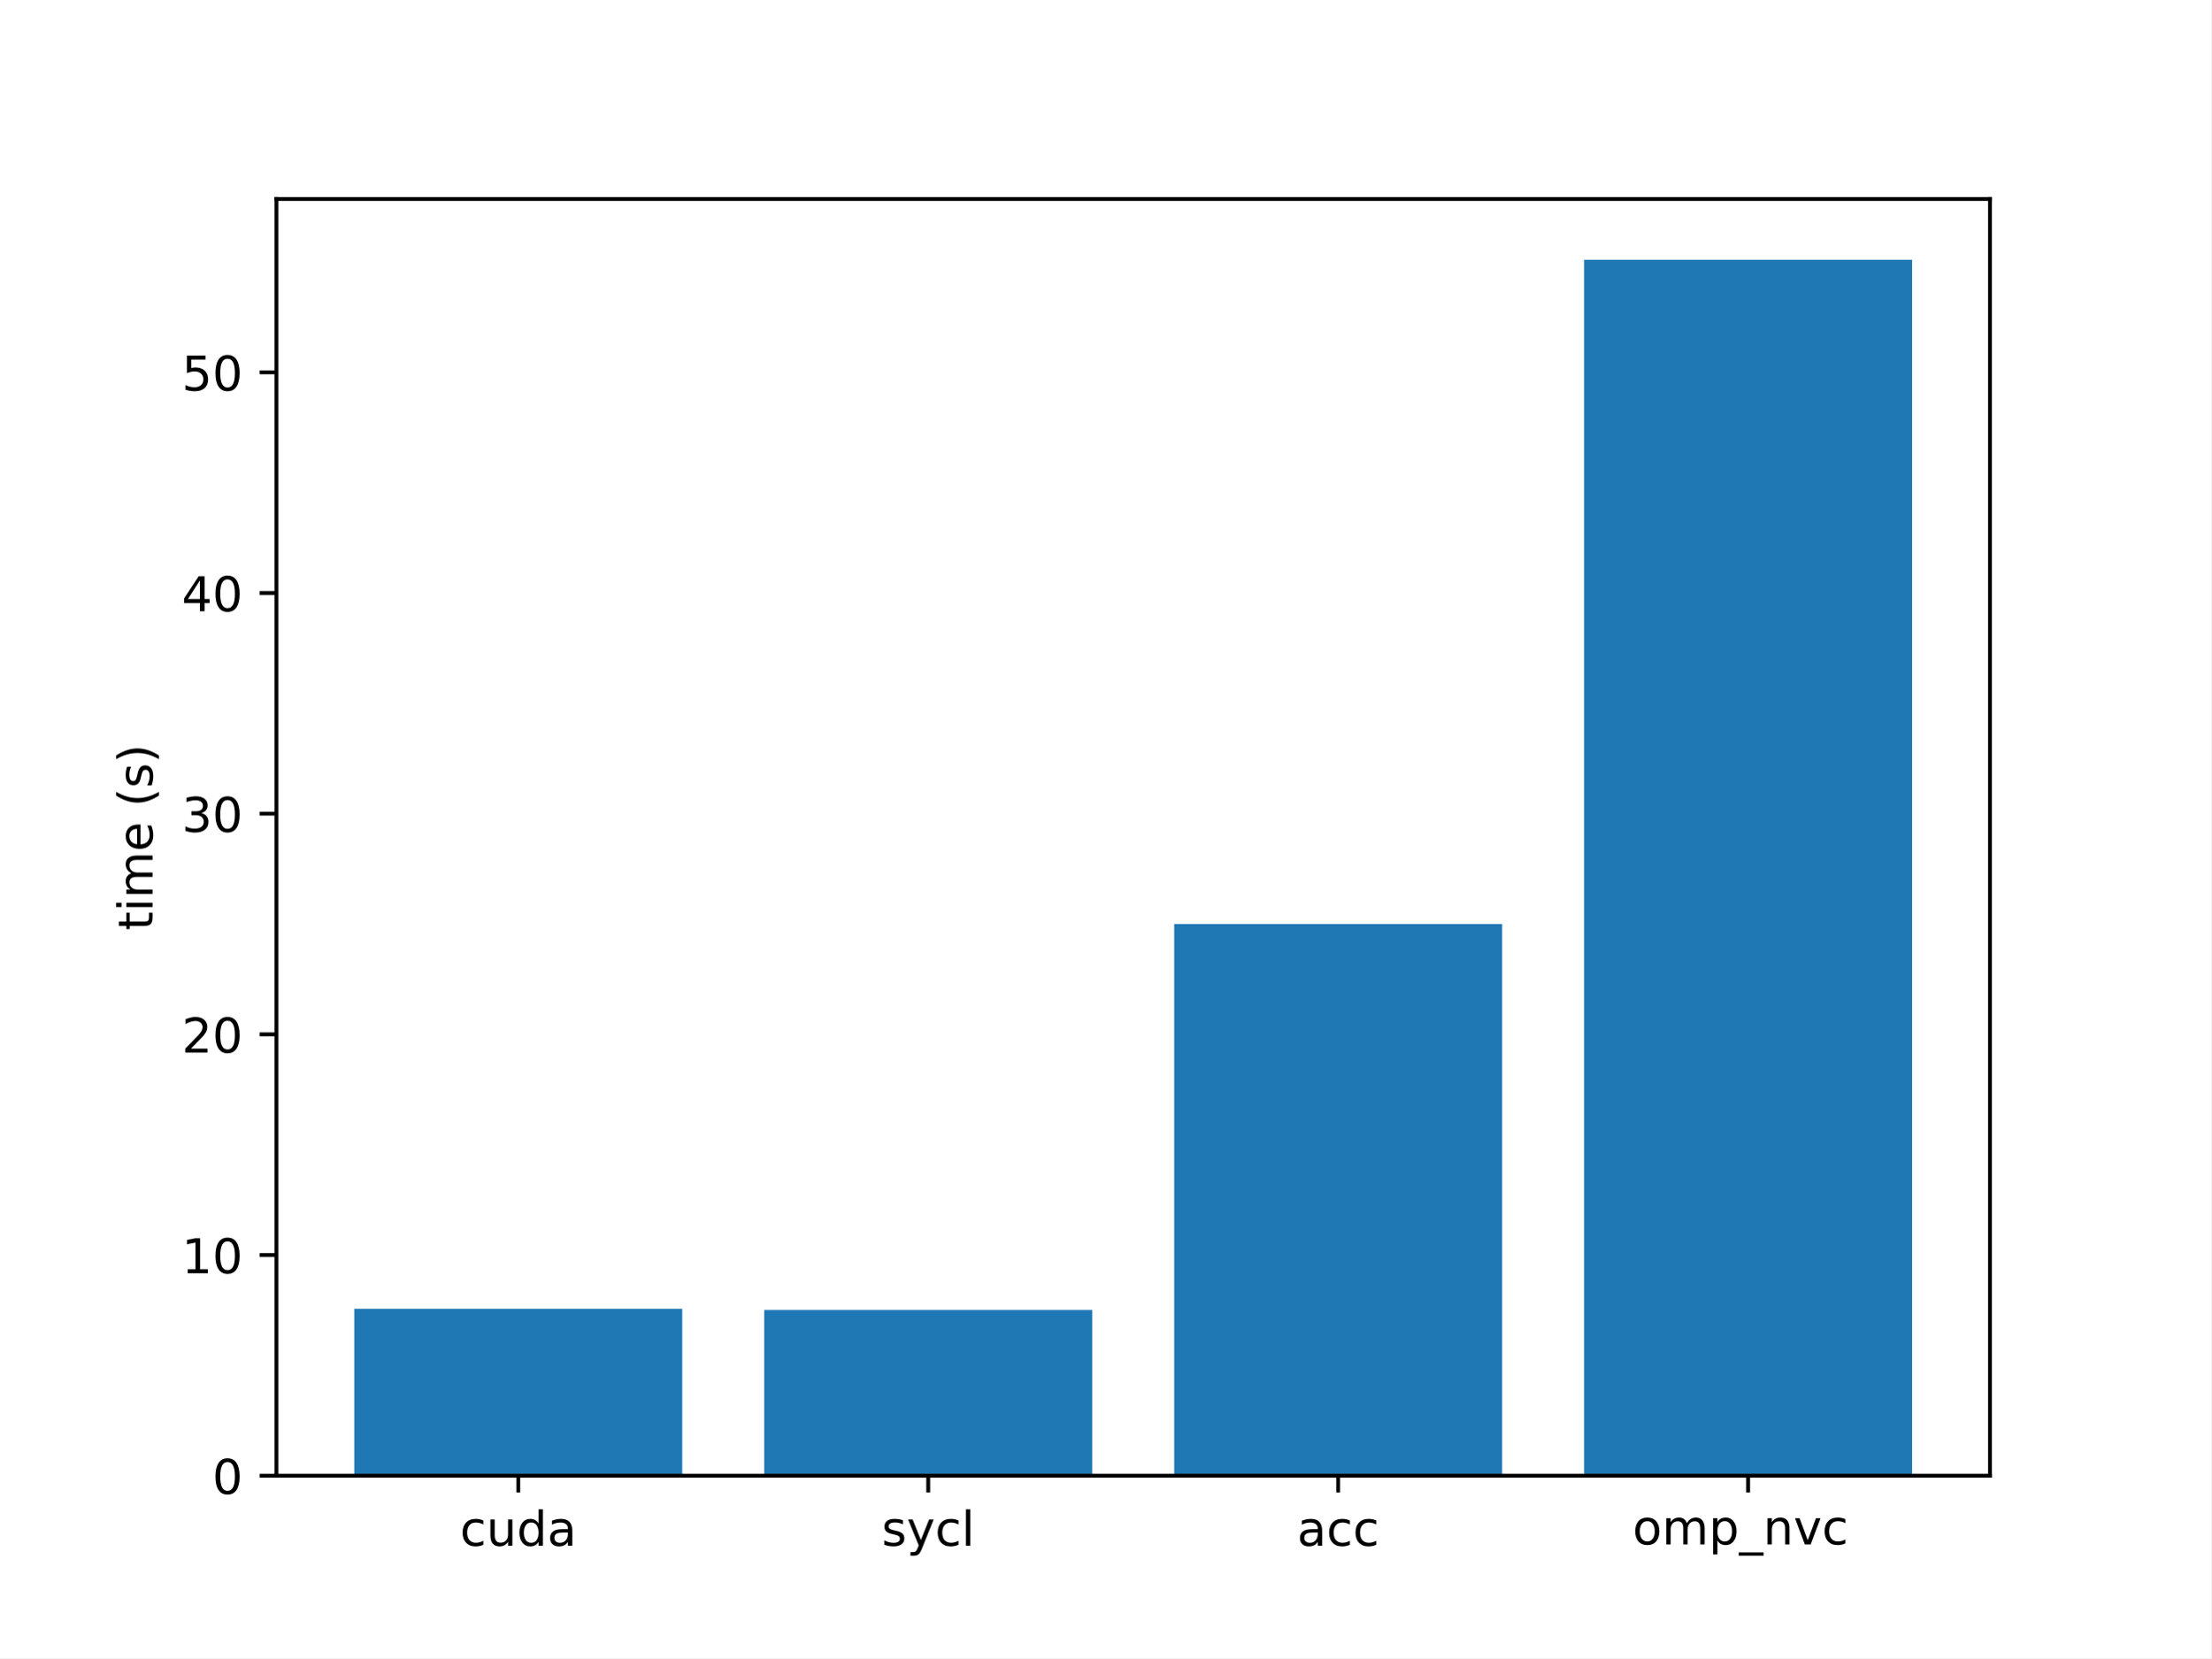
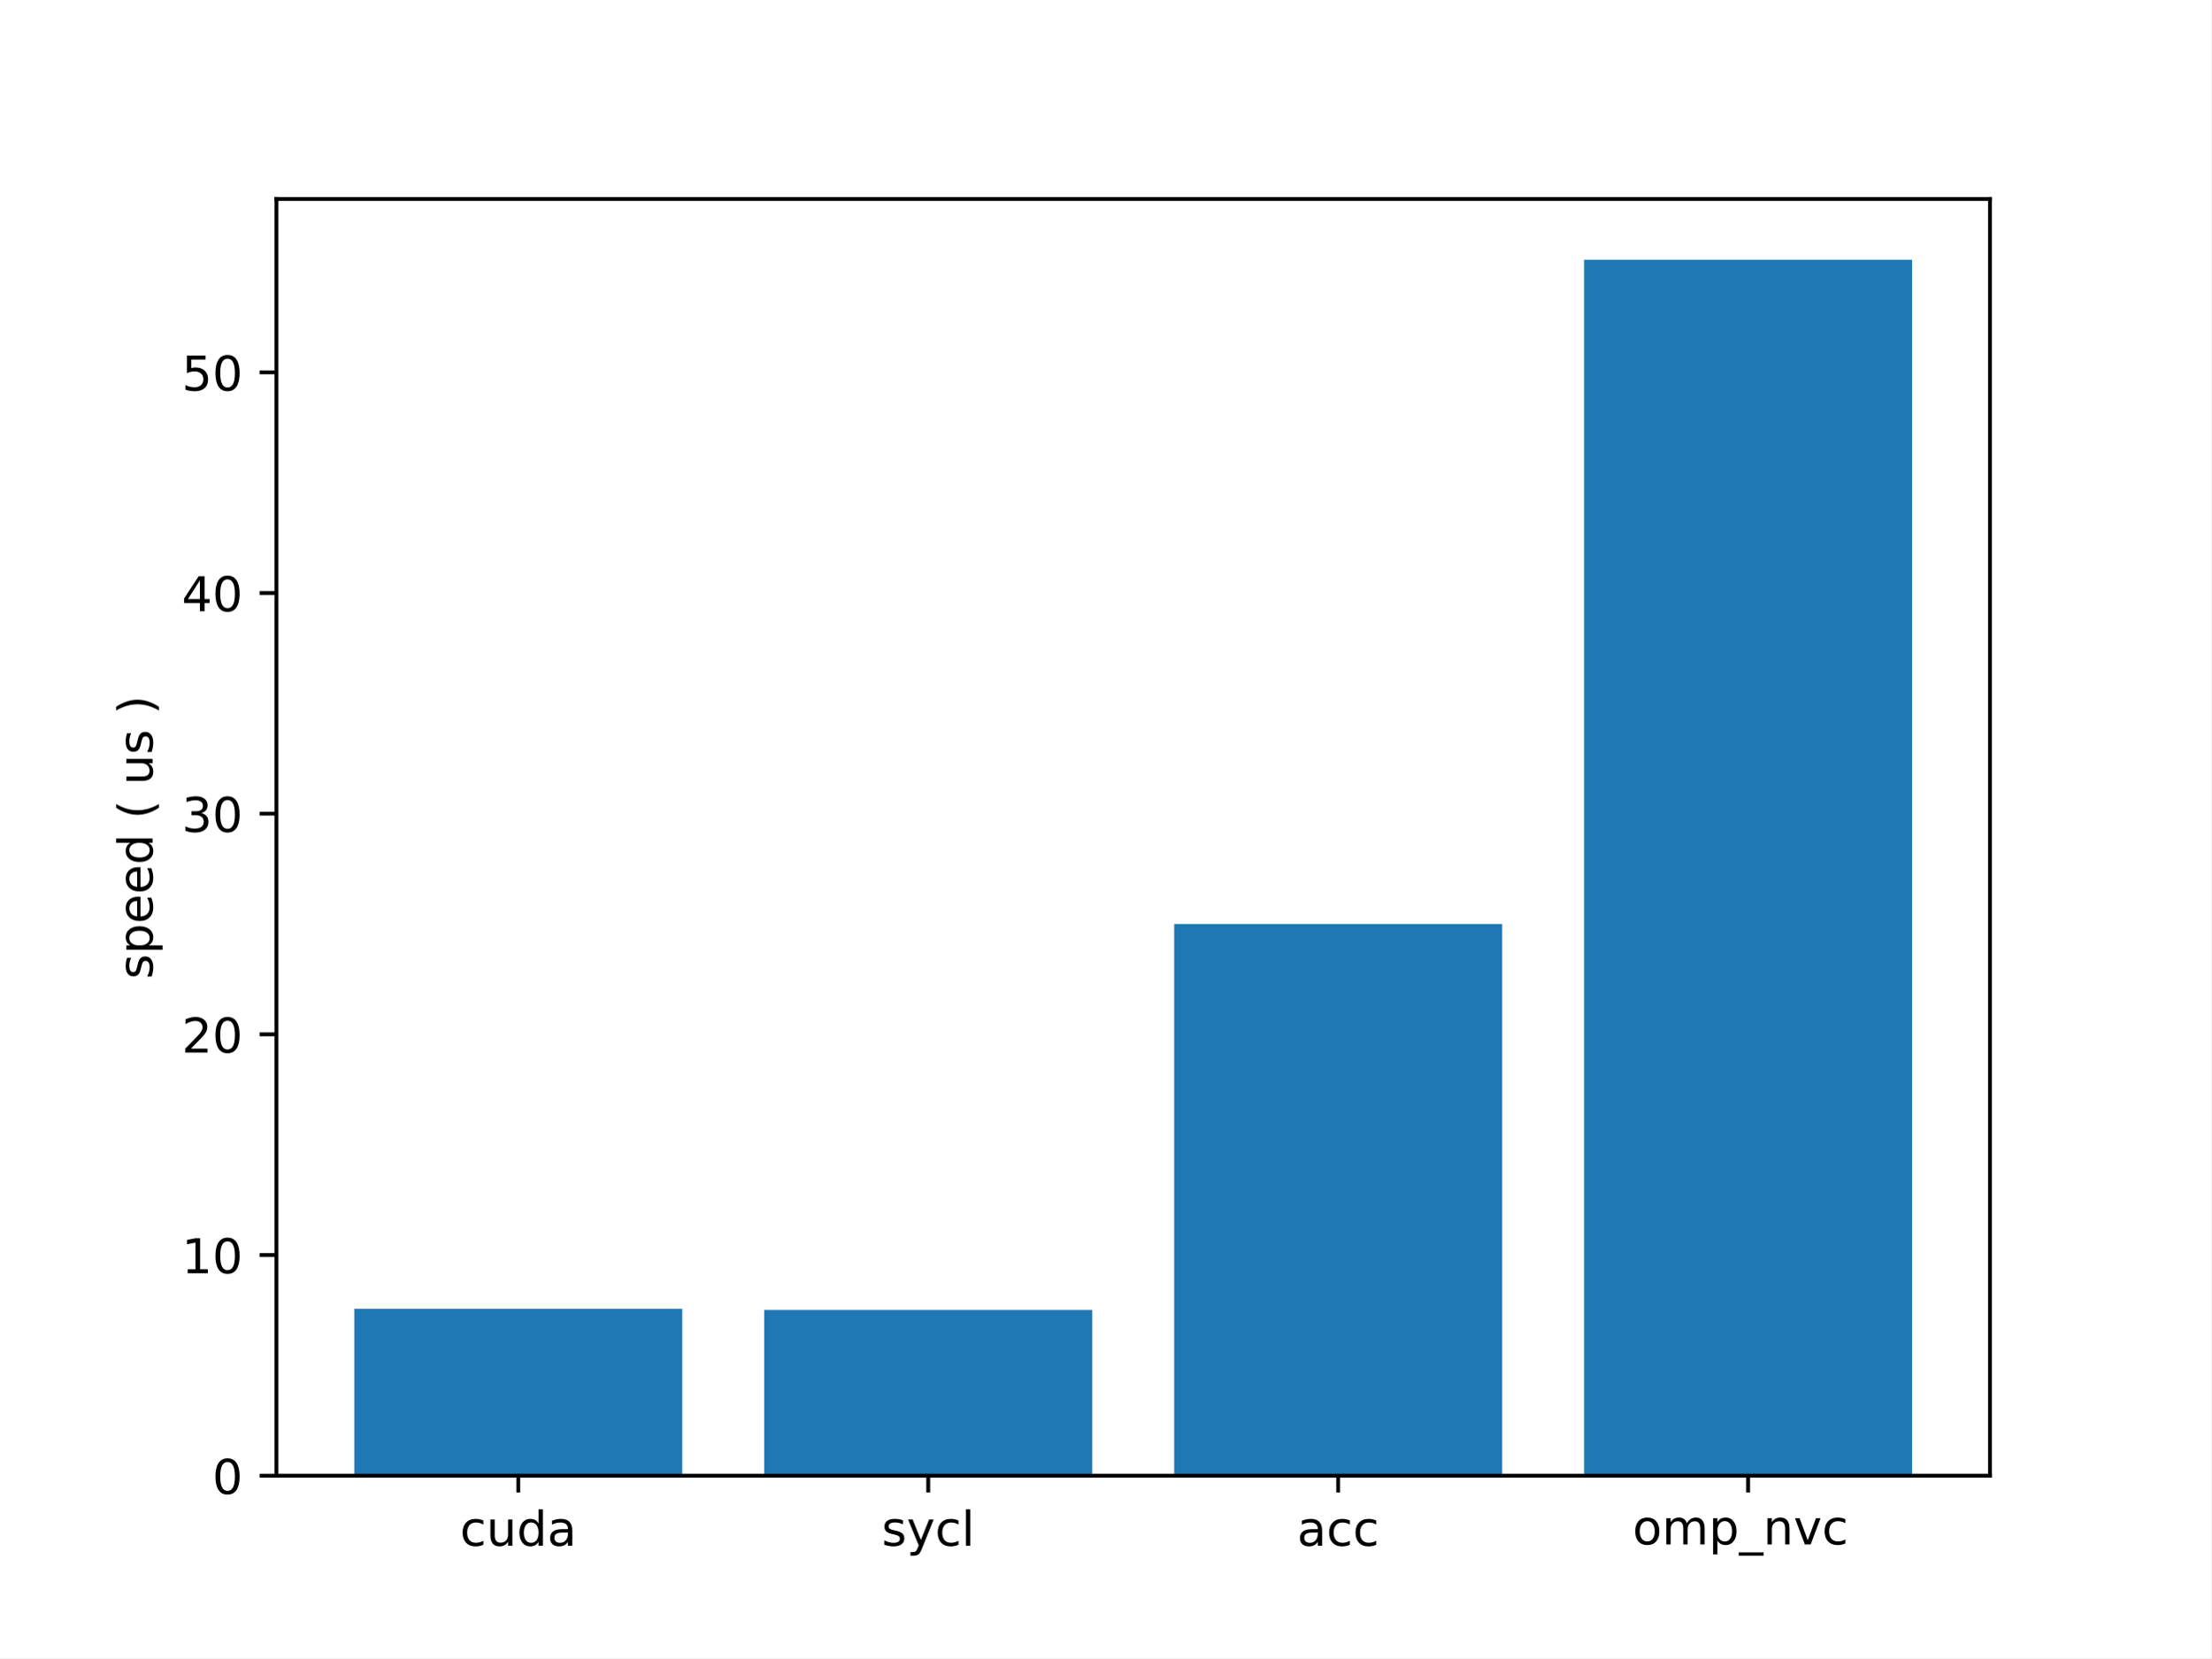
<svg xmlns="http://www.w3.org/2000/svg" xmlns:xlink="http://www.w3.org/1999/xlink" width="460.8pt" height="345.6pt" viewBox="0 0 460.8 345.6" version="1.1">
  <defs>
    <style type="text/css">*{stroke-linejoin: round; stroke-linecap: butt}</style>
  </defs>
  <g id="figure_1">
    <g id="patch_1">
      <path d="M 0 345.6  L 460.8 345.6  L 460.8 0  L 0 0  z " style="fill: #ffffff" />
    </g>
    <g id="axes_1">
      <g id="patch_2">
        <path d="M 57.6 307.584  L 414.72 307.584  L 414.72 41.472  L 57.6 41.472  z " style="fill: #ffffff" />
      </g>
      <g id="patch_3">
-         <path d="M 73.833 307.584  L 142.181 307.584  L 142.181 272.811  L 73.833 272.811  z " clip-path="url(#pf91e66149e)" style="fill: #1f77b4" />
+         <path d="M 73.833 307.584  L 142.181 307.584  L 142.181 272.811  L 73.833 272.811  z " clip-path="url(#pa88f725261)" style="fill: #1f77b4" />
      </g>
      <g id="patch_4">
-         <path d="M 159.268 307.584  L 227.616 307.584  L 227.616 273.041  L 159.268 273.041  z " clip-path="url(#pf91e66149e)" style="fill: #1f77b4" />
+         <path d="M 159.268 307.584  L 227.616 307.584  L 227.616 273.041  L 159.268 273.041  z " clip-path="url(#pa88f725261)" style="fill: #1f77b4" />
      </g>
      <g id="patch_5">
-         <path d="M 244.704 307.584  L 313.052 307.584  L 313.052 192.593  L 244.704 192.593  z " clip-path="url(#pf91e66149e)" style="fill: #1f77b4" />
+         <path d="M 244.704 307.584  L 313.052 307.584  L 313.052 192.593  L 244.704 192.593  z " clip-path="url(#pa88f725261)" style="fill: #1f77b4" />
      </g>
      <g id="patch_6">
-         <path d="M 330.139 307.584  L 398.487 307.584  L 398.487 54.144  L 330.139 54.144  z " clip-path="url(#pf91e66149e)" style="fill: #1f77b4" />
+         <path d="M 330.139 307.584  L 398.487 307.584  L 398.487 54.144  L 330.139 54.144  z " clip-path="url(#pa88f725261)" style="fill: #1f77b4" />
      </g>
      <g id="matplotlib.axis_1">
        <g id="xtick_1">
          <g id="line2d_1">
            <defs>
-               <path id="mb6a025153a" d="M 0 0  L 0 3.5  " style="stroke: #000000; stroke-width: 0.8" />
+               <path id="m325a313275" d="M 0 0  L 0 3.5  " style="stroke: #000000; stroke-width: 0.8" />
            </defs>
            <g>
-               <use xlink:href="#mb6a025153a" x="108.007" y="307.584" style="stroke: #000000; stroke-width: 0.8" />
+               <use xlink:href="#m325a313275" x="108.007" y="307.584" style="stroke: #000000; stroke-width: 0.8" />
            </g>
          </g>
          <g id="text_1">
            <g transform="translate(92.67252 322.1824) scale(0.1 -0.1)">
              <defs>
                <path id="DejaVuSans-20" transform="scale(0.015625)" />
                <path id="DejaVuSans-63" d="M 3122 3366  L 3122 2828  Q 2878 2963 2633 3030  Q 2388 3097 2138 3097  Q 1578 3097 1268 2742  Q 959 2388 959 1747  Q 959 1106 1268 751  Q 1578 397 2138 397  Q 2388 397 2633 464  Q 2878 531 3122 666  L 3122 134  Q 2881 22 2623 -34  Q 2366 -91 2075 -91  Q 1284 -91 818 406  Q 353 903 353 1747  Q 353 2603 823 3093  Q 1294 3584 2113 3584  Q 2378 3584 2631 3529  Q 2884 3475 3122 3366  z " transform="scale(0.015625)" />
                <path id="DejaVuSans-75" d="M 544 1381  L 544 3500  L 1119 3500  L 1119 1403  Q 1119 906 1312 657  Q 1506 409 1894 409  Q 2359 409 2629 706  Q 2900 1003 2900 1516  L 2900 3500  L 3475 3500  L 3475 0  L 2900 0  L 2900 538  Q 2691 219 2414 64  Q 2138 -91 1772 -91  Q 1169 -91 856 284  Q 544 659 544 1381  z M 1991 3584  L 1991 3584  z " transform="scale(0.015625)" />
                <path id="DejaVuSans-64" d="M 2906 2969  L 2906 4863  L 3481 4863  L 3481 0  L 2906 0  L 2906 525  Q 2725 213 2448 61  Q 2172 -91 1784 -91  Q 1150 -91 751 415  Q 353 922 353 1747  Q 353 2572 751 3078  Q 1150 3584 1784 3584  Q 2172 3584 2448 3432  Q 2725 3281 2906 2969  z M 947 1747  Q 947 1113 1208 752  Q 1469 391 1925 391  Q 2381 391 2643 752  Q 2906 1113 2906 1747  Q 2906 2381 2643 2742  Q 2381 3103 1925 3103  Q 1469 3103 1208 2742  Q 947 2381 947 1747  z " transform="scale(0.015625)" />
                <path id="DejaVuSans-61" d="M 2194 1759  Q 1497 1759 1228 1600  Q 959 1441 959 1056  Q 959 750 1161 570  Q 1363 391 1709 391  Q 2188 391 2477 730  Q 2766 1069 2766 1631  L 2766 1759  L 2194 1759  z M 3341 1997  L 3341 0  L 2766 0  L 2766 531  Q 2569 213 2275 61  Q 1981 -91 1556 -91  Q 1019 -91 701 211  Q 384 513 384 1019  Q 384 1609 779 1909  Q 1175 2209 1959 2209  L 2766 2209  L 2766 2266  Q 2766 2663 2505 2880  Q 2244 3097 1772 3097  Q 1472 3097 1187 3025  Q 903 2953 641 2809  L 641 3341  Q 956 3463 1253 3523  Q 1550 3584 1831 3584  Q 2591 3584 2966 3190  Q 3341 2797 3341 1997  z " transform="scale(0.015625)" />
              </defs>
              <use xlink:href="#DejaVuSans-20" />
              <use xlink:href="#DejaVuSans-63" x="31.787" />
              <use xlink:href="#DejaVuSans-75" x="86.768" />
              <use xlink:href="#DejaVuSans-64" x="150.146" />
              <use xlink:href="#DejaVuSans-61" x="213.623" />
              <use xlink:href="#DejaVuSans-20" x="274.902" />
            </g>
          </g>
        </g>
        <g id="xtick_2">
          <g id="line2d_2">
            <g>
-               <use xlink:href="#mb6a025153a" x="193.442" y="307.584" style="stroke: #000000; stroke-width: 0.8" />
+               <use xlink:href="#m325a313275" x="193.442" y="307.584" style="stroke: #000000; stroke-width: 0.8" />
            </g>
          </g>
          <g id="text_2">
            <g transform="translate(180.5618 322.1824) scale(0.1 -0.1)">
              <defs>
                <path id="DejaVuSans-73" d="M 2834 3397  L 2834 2853  Q 2591 2978 2328 3040  Q 2066 3103 1784 3103  Q 1356 3103 1142 2972  Q 928 2841 928 2578  Q 928 2378 1081 2264  Q 1234 2150 1697 2047  L 1894 2003  Q 2506 1872 2764 1633  Q 3022 1394 3022 966  Q 3022 478 2636 193  Q 2250 -91 1575 -91  Q 1294 -91 989 -36  Q 684 19 347 128  L 347 722  Q 666 556 975 473  Q 1284 391 1588 391  Q 1994 391 2212 530  Q 2431 669 2431 922  Q 2431 1156 2273 1281  Q 2116 1406 1581 1522  L 1381 1569  Q 847 1681 609 1914  Q 372 2147 372 2553  Q 372 3047 722 3315  Q 1072 3584 1716 3584  Q 2034 3584 2315 3537  Q 2597 3491 2834 3397  z " transform="scale(0.015625)" />
                <path id="DejaVuSans-79" d="M 2059 -325  Q 1816 -950 1584 -1140  Q 1353 -1331 966 -1331  L 506 -1331  L 506 -850  L 844 -850  Q 1081 -850 1212 -737  Q 1344 -625 1503 -206  L 1606 56  L 191 3500  L 800 3500  L 1894 763  L 2988 3500  L 3597 3500  L 2059 -325  z " transform="scale(0.015625)" />
                <path id="DejaVuSans-6c" d="M 603 4863  L 1178 4863  L 1178 0  L 603 0  L 603 4863  z " transform="scale(0.015625)" />
              </defs>
              <use xlink:href="#DejaVuSans-20" />
              <use xlink:href="#DejaVuSans-73" x="31.787" />
              <use xlink:href="#DejaVuSans-79" x="83.887" />
              <use xlink:href="#DejaVuSans-63" x="143.066" />
              <use xlink:href="#DejaVuSans-6c" x="198.047" />
              <use xlink:href="#DejaVuSans-20" x="225.83" />
            </g>
          </g>
        </g>
        <g id="xtick_3">
          <g id="line2d_3">
            <g>
-               <use xlink:href="#mb6a025153a" x="278.878" y="307.584" style="stroke: #000000; stroke-width: 0.8" />
+               <use xlink:href="#m325a313275" x="278.878" y="307.584" style="stroke: #000000; stroke-width: 0.8" />
            </g>
          </g>
          <g id="text_3">
            <g transform="translate(267.1371 322.1824) scale(0.1 -0.1)">
              <use xlink:href="#DejaVuSans-20" />
              <use xlink:href="#DejaVuSans-61" x="31.787" />
              <use xlink:href="#DejaVuSans-63" x="93.066" />
              <use xlink:href="#DejaVuSans-63" x="148.047" />
              <use xlink:href="#DejaVuSans-20" x="203.027" />
            </g>
          </g>
        </g>
        <g id="xtick_4">
          <g id="line2d_4">
            <g>
-               <use xlink:href="#mb6a025153a" x="364.313" y="307.584" style="stroke: #000000; stroke-width: 0.8" />
+               <use xlink:href="#m325a313275" x="364.313" y="307.584" style="stroke: #000000; stroke-width: 0.8" />
            </g>
          </g>
          <g id="text_4">
            <g transform="translate(337.0647 321.9043) scale(0.1 -0.1)">
              <defs>
                <path id="DejaVuSans-6f" d="M 1959 3097  Q 1497 3097 1228 2736  Q 959 2375 959 1747  Q 959 1119 1226 758  Q 1494 397 1959 397  Q 2419 397 2687 759  Q 2956 1122 2956 1747  Q 2956 2369 2687 2733  Q 2419 3097 1959 3097  z M 1959 3584  Q 2709 3584 3137 3096  Q 3566 2609 3566 1747  Q 3566 888 3137 398  Q 2709 -91 1959 -91  Q 1206 -91 779 398  Q 353 888 353 1747  Q 353 2609 779 3096  Q 1206 3584 1959 3584  z " transform="scale(0.015625)" />
                <path id="DejaVuSans-6d" d="M 3328 2828  Q 3544 3216 3844 3400  Q 4144 3584 4550 3584  Q 5097 3584 5394 3201  Q 5691 2819 5691 2113  L 5691 0  L 5113 0  L 5113 2094  Q 5113 2597 4934 2840  Q 4756 3084 4391 3084  Q 3944 3084 3684 2787  Q 3425 2491 3425 1978  L 3425 0  L 2847 0  L 2847 2094  Q 2847 2600 2669 2842  Q 2491 3084 2119 3084  Q 1678 3084 1418 2786  Q 1159 2488 1159 1978  L 1159 0  L 581 0  L 581 3500  L 1159 3500  L 1159 2956  Q 1356 3278 1631 3431  Q 1906 3584 2284 3584  Q 2666 3584 2933 3390  Q 3200 3197 3328 2828  z " transform="scale(0.015625)" />
                <path id="DejaVuSans-70" d="M 1159 525  L 1159 -1331  L 581 -1331  L 581 3500  L 1159 3500  L 1159 2969  Q 1341 3281 1617 3432  Q 1894 3584 2278 3584  Q 2916 3584 3314 3078  Q 3713 2572 3713 1747  Q 3713 922 3314 415  Q 2916 -91 2278 -91  Q 1894 -91 1617 61  Q 1341 213 1159 525  z M 3116 1747  Q 3116 2381 2855 2742  Q 2594 3103 2138 3103  Q 1681 3103 1420 2742  Q 1159 2381 1159 1747  Q 1159 1113 1420 752  Q 1681 391 2138 391  Q 2594 391 2855 752  Q 3116 1113 3116 1747  z " transform="scale(0.015625)" />
                <path id="DejaVuSans-5f" d="M 3263 -1063  L 3263 -1509  L -63 -1509  L -63 -1063  L 3263 -1063  z " transform="scale(0.015625)" />
                <path id="DejaVuSans-6e" d="M 3513 2113  L 3513 0  L 2938 0  L 2938 2094  Q 2938 2591 2744 2837  Q 2550 3084 2163 3084  Q 1697 3084 1428 2787  Q 1159 2491 1159 1978  L 1159 0  L 581 0  L 581 3500  L 1159 3500  L 1159 2956  Q 1366 3272 1645 3428  Q 1925 3584 2291 3584  Q 2894 3584 3203 3211  Q 3513 2838 3513 2113  z " transform="scale(0.015625)" />
                <path id="DejaVuSans-76" d="M 191 3500  L 800 3500  L 1894 563  L 2988 3500  L 3597 3500  L 2284 0  L 1503 0  L 191 3500  z " transform="scale(0.015625)" />
              </defs>
              <use xlink:href="#DejaVuSans-20" />
              <use xlink:href="#DejaVuSans-6f" x="31.787" />
              <use xlink:href="#DejaVuSans-6d" x="92.969" />
              <use xlink:href="#DejaVuSans-70" x="190.381" />
              <use xlink:href="#DejaVuSans-5f" x="253.857" />
              <use xlink:href="#DejaVuSans-6e" x="303.857" />
              <use xlink:href="#DejaVuSans-76" x="367.236" />
              <use xlink:href="#DejaVuSans-63" x="426.416" />
              <use xlink:href="#DejaVuSans-20" x="481.396" />
              <use xlink:href="#DejaVuSans-20" x="513.184" />
            </g>
          </g>
        </g>
      </g>
      <g id="matplotlib.axis_2">
        <g id="ytick_1">
          <g id="line2d_5">
            <defs>
-               <path id="mbd1653b214" d="M 0 0  L -3.5 0  " style="stroke: #000000; stroke-width: 0.8" />
+               <path id="m13f1d2ac1b" d="M 0 0  L -3.5 0  " style="stroke: #000000; stroke-width: 0.8" />
            </defs>
            <g>
-               <use xlink:href="#mbd1653b214" x="57.6" y="307.584" style="stroke: #000000; stroke-width: 0.8" />
+               <use xlink:href="#m13f1d2ac1b" x="57.6" y="307.584" style="stroke: #000000; stroke-width: 0.8" />
            </g>
          </g>
          <g id="text_5">
            <g transform="translate(44.2375 311.3832) scale(0.1 -0.1)">
              <defs>
                <path id="DejaVuSans-30" d="M 2034 4250  Q 1547 4250 1301 3770  Q 1056 3291 1056 2328  Q 1056 1369 1301 889  Q 1547 409 2034 409  Q 2525 409 2770 889  Q 3016 1369 3016 2328  Q 3016 3291 2770 3770  Q 2525 4250 2034 4250  z M 2034 4750  Q 2819 4750 3233 4129  Q 3647 3509 3647 2328  Q 3647 1150 3233 529  Q 2819 -91 2034 -91  Q 1250 -91 836 529  Q 422 1150 422 2328  Q 422 3509 836 4129  Q 1250 4750 2034 4750  z " transform="scale(0.015625)" />
              </defs>
              <use xlink:href="#DejaVuSans-30" />
            </g>
          </g>
        </g>
        <g id="ytick_2">
          <g id="line2d_6">
            <g>
-               <use xlink:href="#mbd1653b214" x="57.6" y="261.588" style="stroke: #000000; stroke-width: 0.8" />
+               <use xlink:href="#m13f1d2ac1b" x="57.6" y="261.588" style="stroke: #000000; stroke-width: 0.8" />
            </g>
          </g>
          <g id="text_6">
            <g transform="translate(37.875 265.3868) scale(0.1 -0.1)">
              <defs>
                <path id="DejaVuSans-31" d="M 794 531  L 1825 531  L 1825 4091  L 703 3866  L 703 4441  L 1819 4666  L 2450 4666  L 2450 531  L 3481 531  L 3481 0  L 794 0  L 794 531  z " transform="scale(0.015625)" />
              </defs>
              <use xlink:href="#DejaVuSans-31" />
              <use xlink:href="#DejaVuSans-30" x="63.623" />
            </g>
          </g>
        </g>
        <g id="ytick_3">
          <g id="line2d_7">
            <g>
-               <use xlink:href="#mbd1653b214" x="57.6" y="215.591" style="stroke: #000000; stroke-width: 0.8" />
+               <use xlink:href="#m13f1d2ac1b" x="57.6" y="215.591" style="stroke: #000000; stroke-width: 0.8" />
            </g>
          </g>
          <g id="text_7">
            <g transform="translate(37.875 219.3905) scale(0.1 -0.1)">
              <defs>
                <path id="DejaVuSans-32" d="M 1228 531  L 3431 531  L 3431 0  L 469 0  L 469 531  Q 828 903 1448 1529  Q 2069 2156 2228 2338  Q 2531 2678 2651 2914  Q 2772 3150 2772 3378  Q 2772 3750 2511 3984  Q 2250 4219 1831 4219  Q 1534 4219 1204 4116  Q 875 4013 500 3803  L 500 4441  Q 881 4594 1212 4672  Q 1544 4750 1819 4750  Q 2544 4750 2975 4387  Q 3406 4025 3406 3419  Q 3406 3131 3298 2873  Q 3191 2616 2906 2266  Q 2828 2175 2409 1742  Q 1991 1309 1228 531  z " transform="scale(0.015625)" />
              </defs>
              <use xlink:href="#DejaVuSans-32" />
              <use xlink:href="#DejaVuSans-30" x="63.623" />
            </g>
          </g>
        </g>
        <g id="ytick_4">
          <g id="line2d_8">
            <g>
-               <use xlink:href="#mbd1653b214" x="57.6" y="169.595" style="stroke: #000000; stroke-width: 0.8" />
+               <use xlink:href="#m13f1d2ac1b" x="57.6" y="169.595" style="stroke: #000000; stroke-width: 0.8" />
            </g>
          </g>
          <g id="text_8">
            <g transform="translate(37.875 173.3941) scale(0.1 -0.1)">
              <defs>
                <path id="DejaVuSans-33" d="M 2597 2516  Q 3050 2419 3304 2112  Q 3559 1806 3559 1356  Q 3559 666 3084 287  Q 2609 -91 1734 -91  Q 1441 -91 1130 -33  Q 819 25 488 141  L 488 750  Q 750 597 1062 519  Q 1375 441 1716 441  Q 2309 441 2620 675  Q 2931 909 2931 1356  Q 2931 1769 2642 2001  Q 2353 2234 1838 2234  L 1294 2234  L 1294 2753  L 1863 2753  Q 2328 2753 2575 2939  Q 2822 3125 2822 3475  Q 2822 3834 2567 4026  Q 2313 4219 1838 4219  Q 1578 4219 1281 4162  Q 984 4106 628 3988  L 628 4550  Q 988 4650 1302 4700  Q 1616 4750 1894 4750  Q 2613 4750 3031 4423  Q 3450 4097 3450 3541  Q 3450 3153 3228 2886  Q 3006 2619 2597 2516  z " transform="scale(0.015625)" />
              </defs>
              <use xlink:href="#DejaVuSans-33" />
              <use xlink:href="#DejaVuSans-30" x="63.623" />
            </g>
          </g>
        </g>
        <g id="ytick_5">
          <g id="line2d_9">
            <g>
-               <use xlink:href="#mbd1653b214" x="57.6" y="123.599" style="stroke: #000000; stroke-width: 0.8" />
+               <use xlink:href="#m13f1d2ac1b" x="57.6" y="123.599" style="stroke: #000000; stroke-width: 0.8" />
            </g>
          </g>
          <g id="text_9">
            <g transform="translate(37.875 127.3977) scale(0.1 -0.1)">
              <defs>
                <path id="DejaVuSans-34" d="M 2419 4116  L 825 1625  L 2419 1625  L 2419 4116  z M 2253 4666  L 3047 4666  L 3047 1625  L 3713 1625  L 3713 1100  L 3047 1100  L 3047 0  L 2419 0  L 2419 1100  L 313 1100  L 313 1709  L 2253 4666  z " transform="scale(0.015625)" />
              </defs>
              <use xlink:href="#DejaVuSans-34" />
              <use xlink:href="#DejaVuSans-30" x="63.623" />
            </g>
          </g>
        </g>
        <g id="ytick_6">
          <g id="line2d_10">
            <g>
-               <use xlink:href="#mbd1653b214" x="57.6" y="77.602" style="stroke: #000000; stroke-width: 0.8" />
+               <use xlink:href="#m13f1d2ac1b" x="57.6" y="77.602" style="stroke: #000000; stroke-width: 0.8" />
            </g>
          </g>
          <g id="text_10">
            <g transform="translate(37.875 81.40137) scale(0.1 -0.1)">
              <defs>
                <path id="DejaVuSans-35" d="M 691 4666  L 3169 4666  L 3169 4134  L 1269 4134  L 1269 2991  Q 1406 3038 1543 3061  Q 1681 3084 1819 3084  Q 2600 3084 3056 2656  Q 3513 2228 3513 1497  Q 3513 744 3044 326  Q 2575 -91 1722 -91  Q 1428 -91 1123 -41  Q 819 9 494 109  L 494 744  Q 775 591 1075 516  Q 1375 441 1709 441  Q 2250 441 2565 725  Q 2881 1009 2881 1497  Q 2881 1984 2565 2268  Q 2250 2553 1709 2553  Q 1456 2553 1204 2497  Q 953 2441 691 2322  L 691 4666  z " transform="scale(0.015625)" />
              </defs>
              <use xlink:href="#DejaVuSans-35" />
              <use xlink:href="#DejaVuSans-30" x="63.623" />
            </g>
          </g>
        </g>
        <g id="text_11">
-           <g transform="translate(31.79531 193.9194) rotate(-90) scale(0.1 -0.1)">
+           <g transform="translate(31.79531 204.0764) rotate(-90) scale(0.1 -0.1)">
            <defs>
-               <path id="DejaVuSans-74" d="M 1172 4494  L 1172 3500  L 2356 3500  L 2356 3053  L 1172 3053  L 1172 1153  Q 1172 725 1289 603  Q 1406 481 1766 481  L 2356 481  L 2356 0  L 1766 0  Q 1100 0 847 248  Q 594 497 594 1153  L 594 3053  L 172 3053  L 172 3500  L 594 3500  L 594 4494  L 1172 4494  z " transform="scale(0.015625)" />
-               <path id="DejaVuSans-69" d="M 603 3500  L 1178 3500  L 1178 0  L 603 0  L 603 3500  z M 603 4863  L 1178 4863  L 1178 4134  L 603 4134  L 603 4863  z " transform="scale(0.015625)" />
              <path id="DejaVuSans-65" d="M 3597 1894  L 3597 1613  L 953 1613  Q 991 1019 1311 708  Q 1631 397 2203 397  Q 2534 397 2845 478  Q 3156 559 3463 722  L 3463 178  Q 3153 47 2828 -22  Q 2503 -91 2169 -91  Q 1331 -91 842 396  Q 353 884 353 1716  Q 353 2575 817 3079  Q 1281 3584 2069 3584  Q 2775 3584 3186 3129  Q 3597 2675 3597 1894  z M 3022 2063  Q 3016 2534 2758 2815  Q 2500 3097 2075 3097  Q 1594 3097 1305 2825  Q 1016 2553 972 2059  L 3022 2063  z " transform="scale(0.015625)" />
              <path id="DejaVuSans-28" d="M 1984 4856  Q 1566 4138 1362 3434  Q 1159 2731 1159 2009  Q 1159 1288 1364 580  Q 1569 -128 1984 -844  L 1484 -844  Q 1016 -109 783 600  Q 550 1309 550 2009  Q 550 2706 781 3412  Q 1013 4119 1484 4856  L 1984 4856  z " transform="scale(0.015625)" />
              <path id="DejaVuSans-29" d="M 513 4856  L 1013 4856  Q 1481 4119 1714 3412  Q 1947 2706 1947 2009  Q 1947 1309 1714 600  Q 1481 -109 1013 -844  L 513 -844  Q 928 -128 1133 580  Q 1338 1288 1338 2009  Q 1338 2731 1133 3434  Q 928 4138 513 4856  z " transform="scale(0.015625)" />
            </defs>
-             <use xlink:href="#DejaVuSans-74" />
-             <use xlink:href="#DejaVuSans-69" x="39.209" />
-             <use xlink:href="#DejaVuSans-6d" x="66.992" />
-             <use xlink:href="#DejaVuSans-65" x="164.404" />
-             <use xlink:href="#DejaVuSans-20" x="225.928" />
-             <use xlink:href="#DejaVuSans-28" x="257.715" />
-             <use xlink:href="#DejaVuSans-73" x="296.729" />
-             <use xlink:href="#DejaVuSans-29" x="348.828" />
+             <use xlink:href="#DejaVuSans-73" />
+             <use xlink:href="#DejaVuSans-70" x="52.1" />
+             <use xlink:href="#DejaVuSans-65" x="115.576" />
+             <use xlink:href="#DejaVuSans-65" x="177.1" />
+             <use xlink:href="#DejaVuSans-64" x="238.623" />
+             <use xlink:href="#DejaVuSans-20" x="302.1" />
+             <use xlink:href="#DejaVuSans-28" x="333.887" />
+             <use xlink:href="#DejaVuSans-20" x="372.9" />
+             <use xlink:href="#DejaVuSans-75" x="404.688" />
+             <use xlink:href="#DejaVuSans-73" x="468.066" />
+             <use xlink:href="#DejaVuSans-20" x="520.166" />
+             <use xlink:href="#DejaVuSans-29" x="551.953" />
          </g>
        </g>
      </g>
      <g id="patch_7">
        <path d="M 57.6 307.584  L 57.6 41.472  " style="fill: none; stroke: #000000; stroke-width: 0.8; stroke-linejoin: miter; stroke-linecap: square" />
      </g>
      <g id="patch_8">
        <path d="M 414.72 307.584  L 414.72 41.472  " style="fill: none; stroke: #000000; stroke-width: 0.8; stroke-linejoin: miter; stroke-linecap: square" />
      </g>
      <g id="patch_9">
        <path d="M 57.6 307.584  L 414.72 307.584  " style="fill: none; stroke: #000000; stroke-width: 0.8; stroke-linejoin: miter; stroke-linecap: square" />
      </g>
      <g id="patch_10">
        <path d="M 57.6 41.472  L 414.72 41.472  " style="fill: none; stroke: #000000; stroke-width: 0.8; stroke-linejoin: miter; stroke-linecap: square" />
      </g>
    </g>
  </g>
  <defs>
-     <clipPath id="pf91e66149e">
+     <clipPath id="pa88f725261">
      <rect x="57.6" y="41.472" width="357.12" height="266.112" />
    </clipPath>
  </defs>
</svg>
